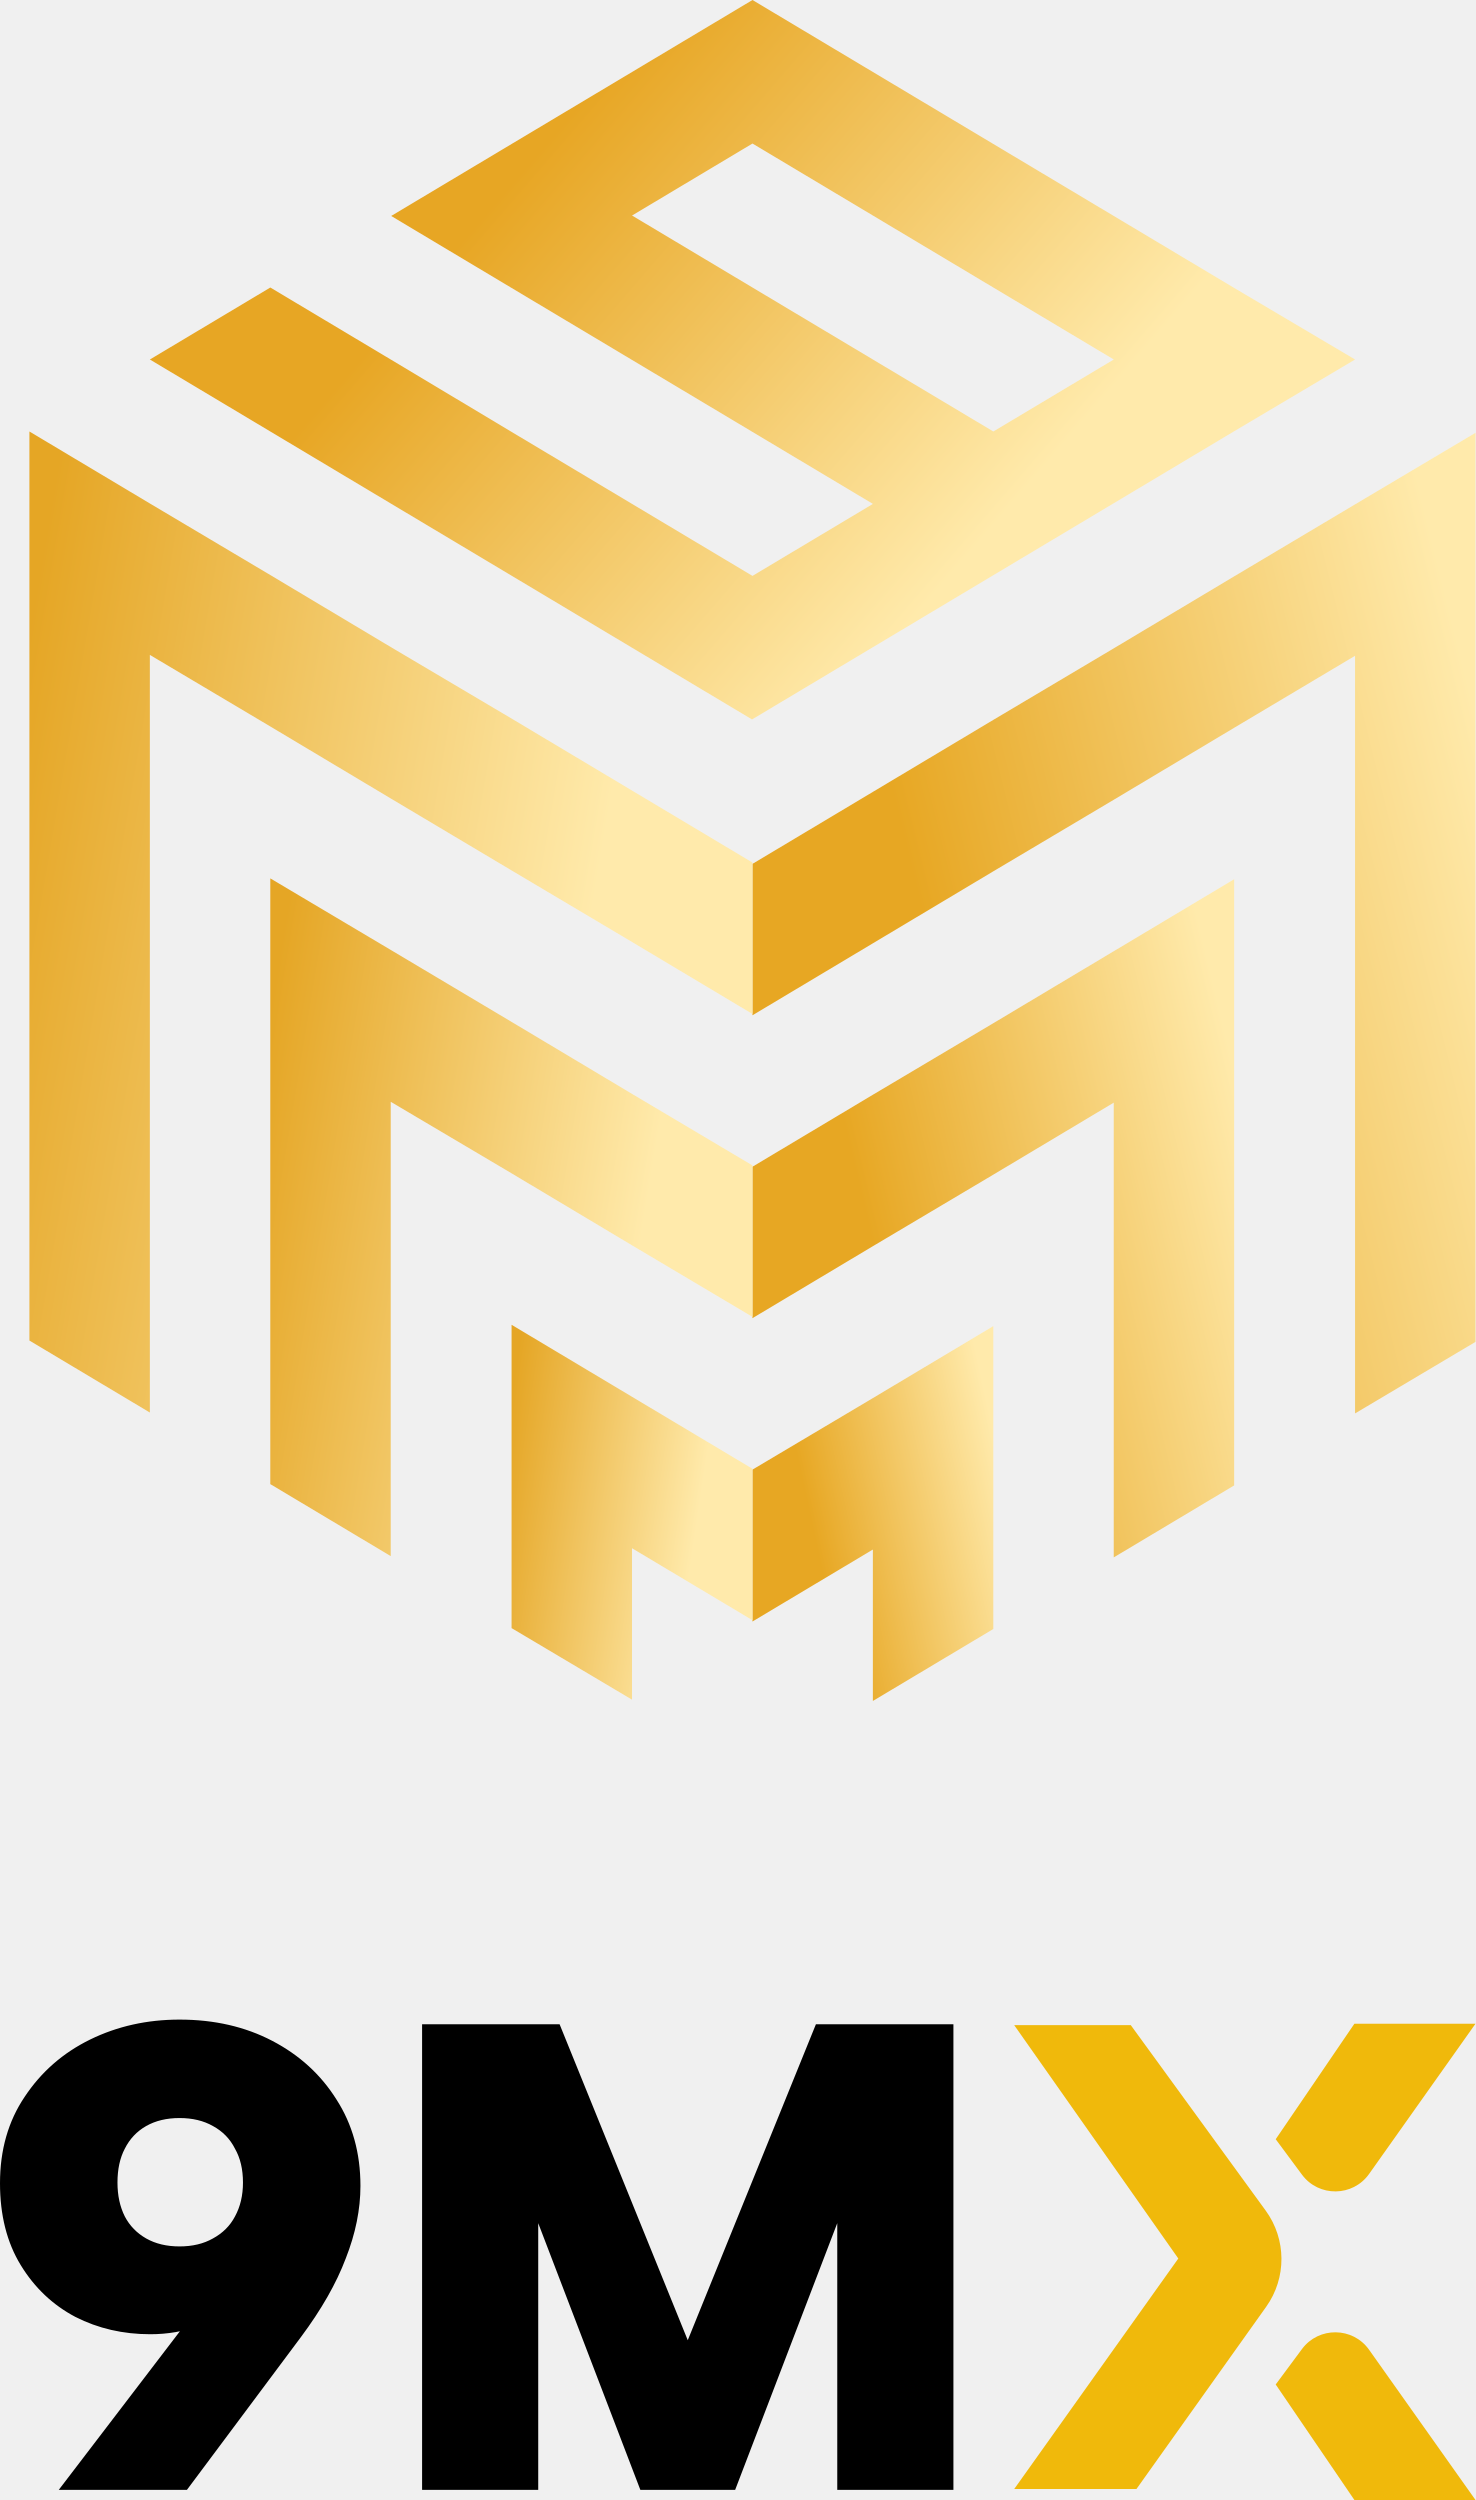
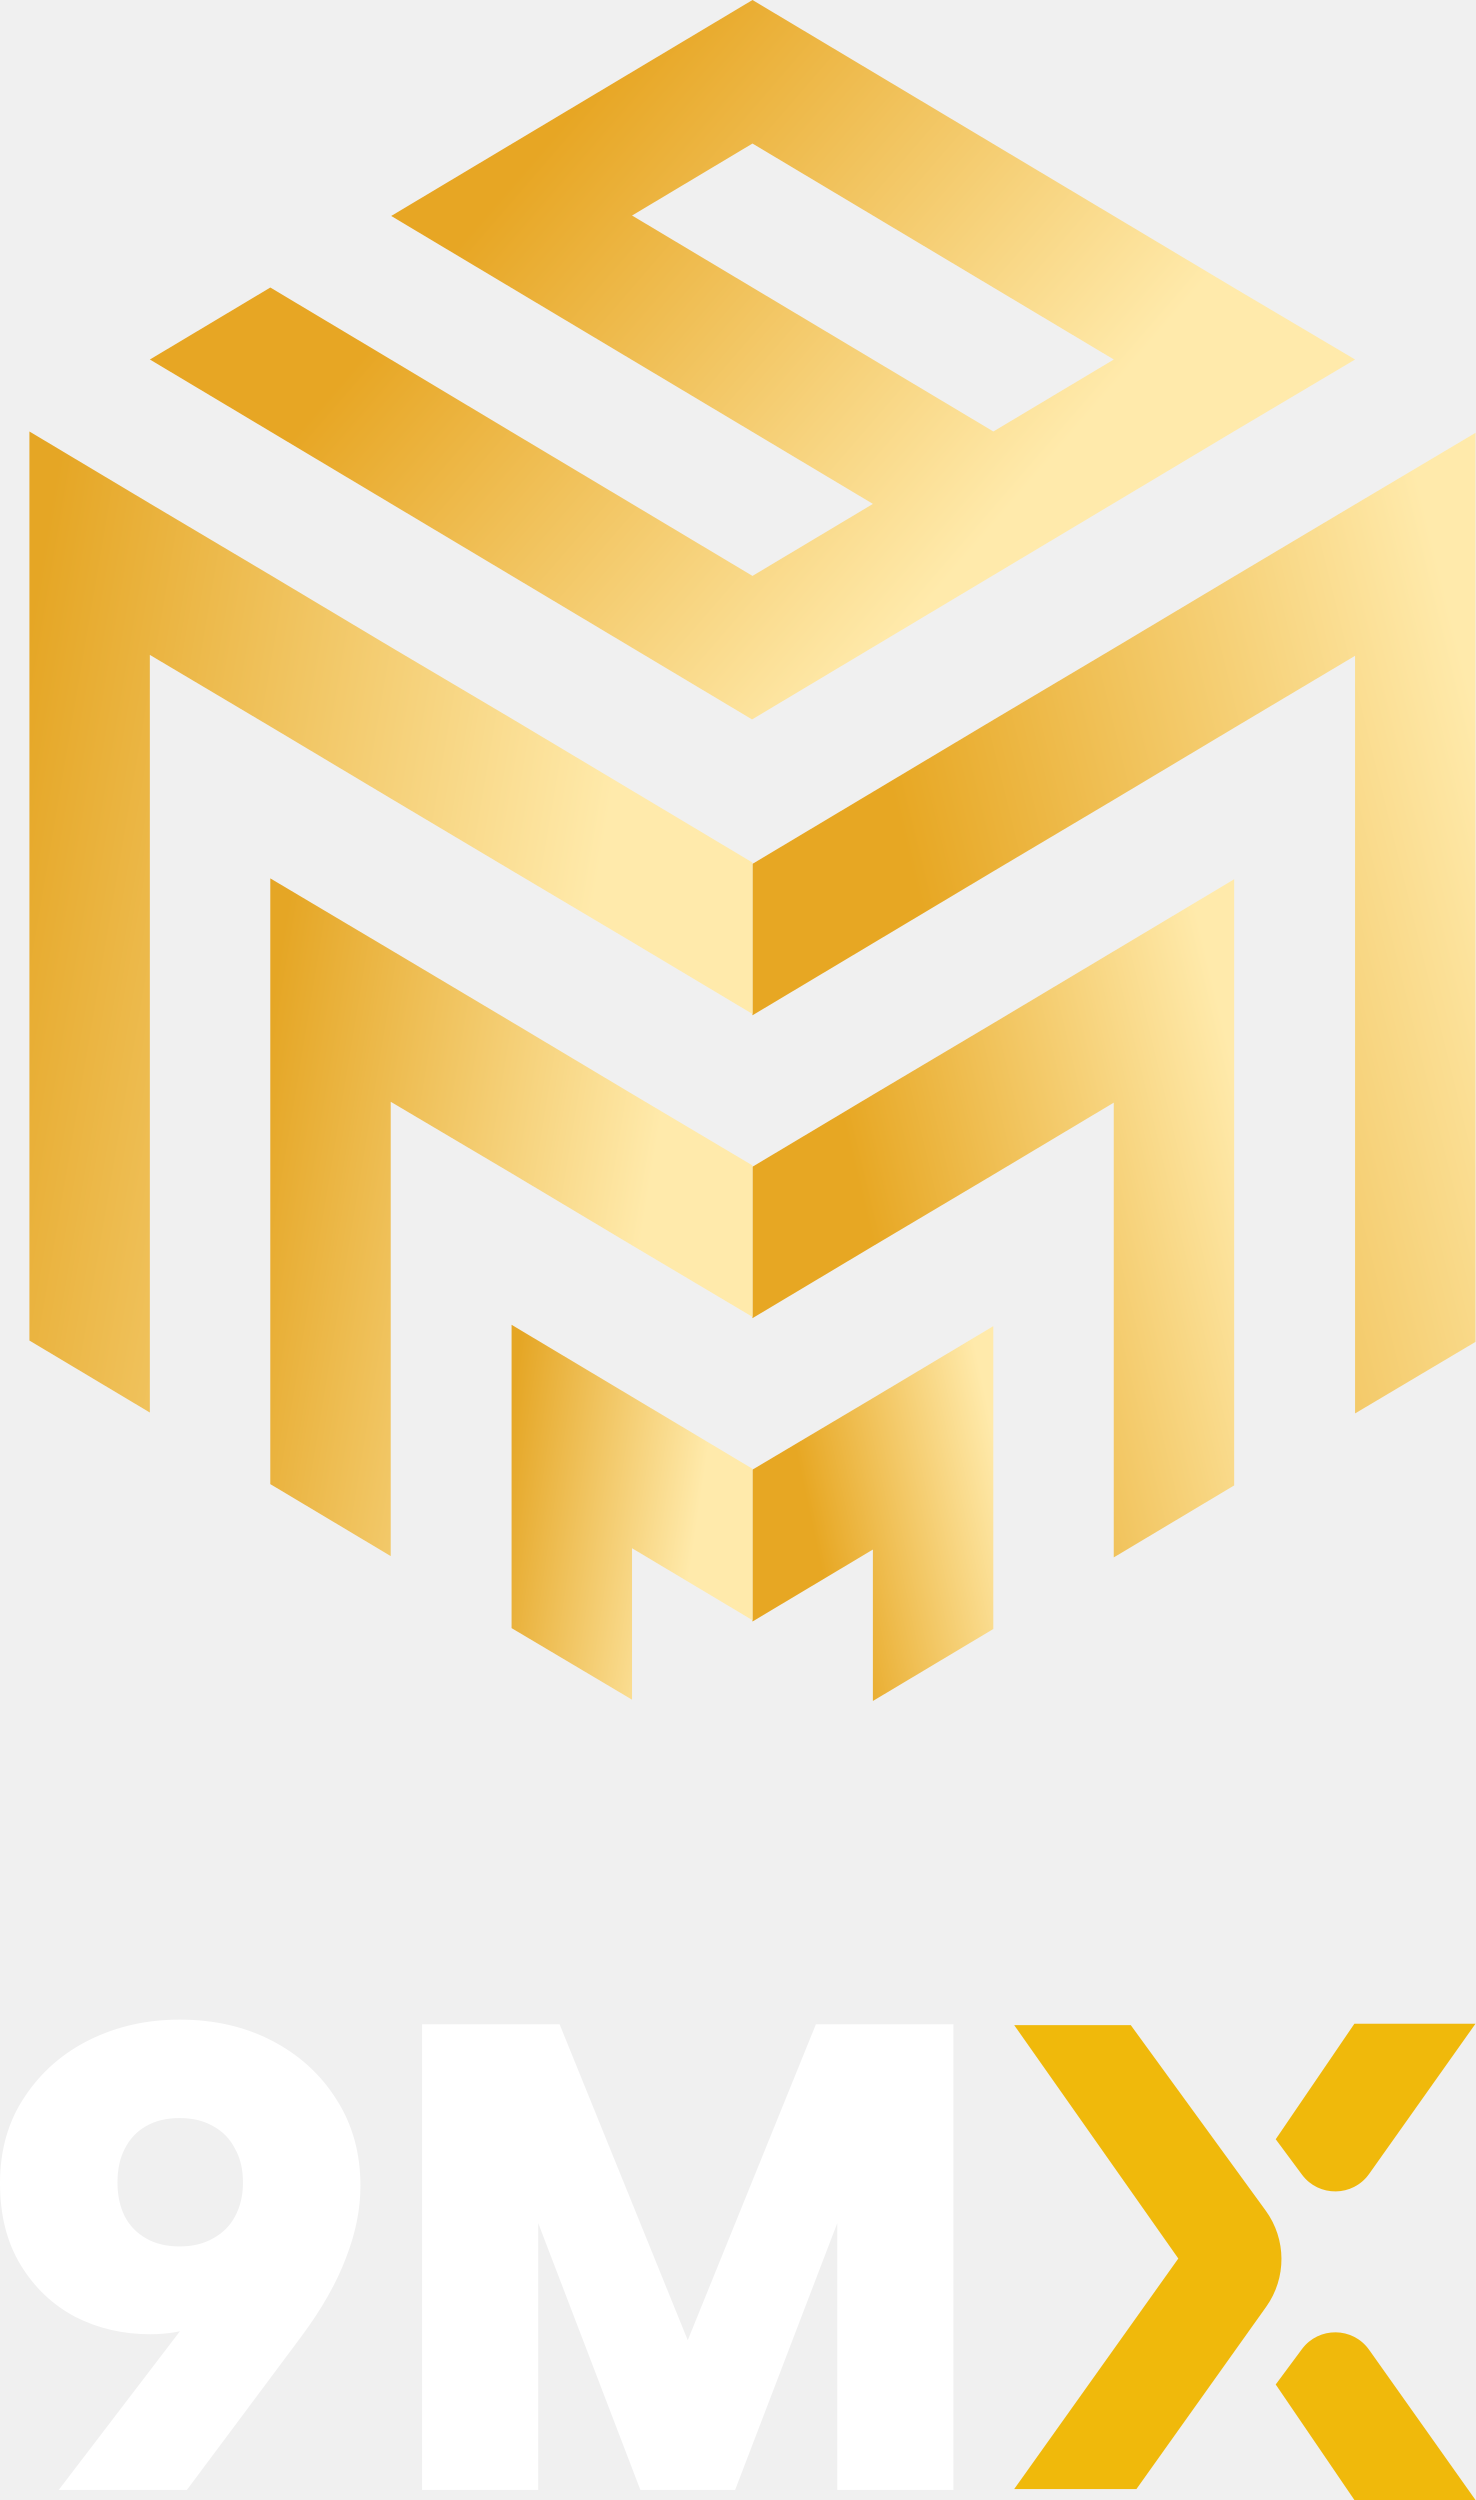
- <svg xmlns="http://www.w3.org/2000/svg" fill="none" version="1.1" width="100" height="169.436" viewBox="0 0 100 169.436">
+ <svg xmlns="http://www.w3.org/2000/svg" fill="none" version="1.1" width="301" height="510" viewBox="0 0 301 510">
  <defs>
-     <linearGradient x1="1.046" y1="0.415" x2="0.293" y2="0.668" id="master_svg0_25_0179">
+     <linearGradient x1="1.046" y1="0.415" x2="0.293" y2="0.668" id="master_svg0_25_0138">
      <stop offset="0%" stop-color="#FFEAAB" stop-opacity="1" />
      <stop offset="100%" stop-color="#E7A723" stop-opacity="1" />
    </linearGradient>
    <linearGradient x1="1.046" y1="0.415" x2="0.293" y2="0.668" id="master_svg1_25_0164">
      <stop offset="0%" stop-color="#FFEAAB" stop-opacity="1" />
      <stop offset="100%" stop-color="#E7A723" stop-opacity="1" />
    </linearGradient>
    <linearGradient x1="1.046" y1="0.415" x2="0.293" y2="0.668" id="master_svg2_25_0170">
      <stop offset="0%" stop-color="#FFEAAB" stop-opacity="1" />
      <stop offset="100%" stop-color="#E7A723" stop-opacity="1" />
    </linearGradient>
    <linearGradient x1="0.781" y1="0.486" x2="-0.025" y2="0.299" id="master_svg3_25_0173">
      <stop offset="0%" stop-color="#FFEAAB" stop-opacity="1" />
      <stop offset="100%" stop-color="#E5A625" stop-opacity="1" />
    </linearGradient>
    <linearGradient x1="0.781" y1="0.486" x2="-0.025" y2="0.299" id="master_svg4_25_0167">
      <stop offset="0%" stop-color="#FFEAAB" stop-opacity="1" />
      <stop offset="100%" stop-color="#E5A625" stop-opacity="1" />
    </linearGradient>
    <linearGradient x1="0.781" y1="0.486" x2="-0.025" y2="0.299" id="master_svg5_25_0176">
      <stop offset="0%" stop-color="#FFEAAB" stop-opacity="1" />
      <stop offset="100%" stop-color="#E5A625" stop-opacity="1" />
    </linearGradient>
    <linearGradient x1="0.66" y1="0.807" x2="0.152" y2="0.547" id="master_svg6_25_0161">
      <stop offset="0%" stop-color="#FFEAAB" stop-opacity="1" />
      <stop offset="100%" stop-color="#E7A624" stop-opacity="1" />
    </linearGradient>
  </defs>
-   <path d="M100,29.334L100,90.945L91.838,95.794L91.838,44.446L83.646,49.325L75.483,54.204L67.321,59.053L59.159,63.932L50.997,68.811L50.997,58.548L59.159,53.669L67.321,48.79L75.483,43.941L83.646,39.062L91.838,34.183L100,29.334Z" fill="url(#master_svg0_25_0179)" fill-opacity="1" style="mix-blend-mode:passthrough" />
-   <path d="M83.645,59.589L83.645,100.673L75.483,105.552L75.483,74.732L67.321,79.611L59.158,84.46L50.996,89.339L50.996,79.075L59.158,74.196L67.321,69.347L75.483,64.468L83.645,59.589Z" fill="url(#master_svg1_25_0164)" fill-opacity="1" style="mix-blend-mode:passthrough" />
-   <path d="M67.321,89.876L67.321,110.404L59.158,115.282L59.158,105.019L50.996,109.898L50.996,99.604L59.158,94.755L67.321,89.876Z" fill="url(#master_svg2_25_0170)" fill-opacity="1" style="mix-blend-mode:passthrough" />
-   <path d="M50.996,58.458L50.996,68.721L42.834,63.842L34.672,58.993L26.48,54.114L18.318,49.235L10.156,44.386L10.156,95.734L1.993,90.855L1.993,29.244L10.156,34.122L18.318,38.972L26.48,43.851L34.672,48.7L42.834,53.579L50.996,58.458Z" fill="url(#master_svg3_25_0173)" fill-opacity="1" style="mix-blend-mode:passthrough" />
-   <path d="M50.998,78.987L50.998,89.25L42.835,84.401L34.673,79.522L26.481,74.673L26.481,105.464L18.319,100.585L18.319,59.531L26.481,64.38L34.673,69.259L42.835,74.138L50.998,78.987Z" fill="url(#master_svg4_25_0167)" fill-opacity="1" style="mix-blend-mode:passthrough" />
-   <path d="M50.997,99.545L50.997,109.809L42.834,104.93L42.834,115.193L34.672,110.344L34.672,89.787L42.834,94.666L50.997,99.545Z" fill="url(#master_svg5_25_0176)" fill-opacity="1" style="mix-blend-mode:passthrough" />
-   <path d="M83.647,19.516L75.485,14.637L67.322,9.758L59.16,4.879L50.998,0L42.836,4.879L34.674,9.758L26.511,14.637L34.674,19.516L42.836,24.395L50.998,29.273L59.16,34.152L50.998,39.031L42.836,34.152L34.674,29.273L26.482,24.365L18.32,19.486L10.157,24.365L18.32,29.244L26.482,34.123L34.644,39.001L42.806,43.881L50.968,48.76L59.131,43.881L67.293,39.001L75.455,34.123L83.617,29.244L91.839,24.365L83.647,19.516ZM67.322,29.244L59.16,24.365L50.998,19.486L42.836,14.607L50.998,9.728L59.16,14.607L67.322,19.486L75.485,24.365L67.322,29.244Z" fill="url(#master_svg6_25_0161)" fill-opacity="1" style="mix-blend-mode:passthrough" />
-   <path d="M100,137.157L91.793,137.157L86.46,144.985L88.241,147.387C89.377,148.92,91.686,148.895,92.789,147.338L100,137.157Z" fill="#F0B90B" fill-opacity="1" style="mix-blend-mode:passthrough" />
-   <path d="M100,169.435L91.793,169.435L86.46,161.607L88.241,159.205C89.377,157.672,91.686,157.697,92.789,159.254L100,169.435Z" fill="#F0B90B" fill-opacity="1" style="mix-blend-mode:passthrough" />
-   <path d="M76.638,137.253L68.737,137.253L79.859,153.069L68.737,168.692L77.021,168.692L85.815,156.34C87.207,154.385,87.193,151.763,85.781,149.822L76.638,137.253Z" fill="#F0B90B" fill-opacity="1" style="mix-blend-mode:passthrough" />
-   <path d="M36.478,168.751L28.607,168.751L28.607,137.193L37.926,137.193L46.612,158.607L55.298,137.193L64.617,137.193L64.617,168.751L56.745,168.751L56.745,150.673L49.824,168.751L43.4,168.751L36.478,150.673L36.478,168.751Z" fill="#000000" fill-opacity="1" style="mix-blend-mode:passthrough" />
-   <path d="M12.169,136.877C14.522,136.877,16.618,137.358,18.457,138.32C20.297,139.282,21.745,140.604,22.8,142.287C23.886,143.97,24.429,145.924,24.429,148.148C24.429,149.741,24.097,151.379,23.434,153.062C22.8,154.745,21.79,156.518,20.403,158.382L12.667,168.751L3.981,168.751L13.21,156.668L19.453,149.32C19.03,152.175,17.975,154.369,16.286,155.902C14.597,157.435,12.561,158.201,10.179,158.201C8.339,158.201,6.65,157.811,5.112,157.029C3.574,156.218,2.337,155.046,1.403,153.513C0.467,151.98,0,150.131,0,147.967C0,145.713,0.558,143.76,1.674,142.107C2.79,140.424,4.268,139.131,6.107,138.229C7.947,137.328,9.968,136.877,12.169,136.877ZM16.467,147.922C16.467,147.021,16.286,146.254,15.924,145.623C15.592,144.962,15.095,144.451,14.431,144.09C13.798,143.73,13.044,143.549,12.169,143.549C11.295,143.549,10.541,143.73,9.907,144.09C9.274,144.451,8.791,144.962,8.46,145.623C8.128,146.254,7.962,147.021,7.962,147.922C7.962,148.794,8.128,149.561,8.46,150.222C8.791,150.853,9.274,151.349,9.907,151.71C10.541,152.07,11.294,152.25,12.169,152.25C13.044,152.25,13.798,152.07,14.431,151.71C15.095,151.349,15.592,150.853,15.924,150.222C16.286,149.561,16.467,148.794,16.467,147.922Z" fill="#000000" fill-opacity="1" style="mix-blend-mode:passthrough" />
+   <path d="M301,88.295L301,273.744L276.432,288.34L276.432,133.783L251.773,148.469L227.205,163.155L202.637,177.751L178.068,192.436L153.5,207.122L153.5,176.228L178.068,161.543L202.637,146.858L227.205,132.261L251.773,117.576L276.432,102.891L301,88.295Z" fill="url(#master_svg0_25_0138)" fill-opacity="1" style="mix-blend-mode:passthrough" />
+   <path d="M251.772,179.364L251.772,303.027L227.204,317.712L227.204,224.943L202.635,239.628L178.067,254.224L153.499,268.909L153.499,238.016L178.067,223.331L202.635,208.735L227.204,194.049L251.772,179.364Z" fill="url(#master_svg1_25_0164)" fill-opacity="1" style="mix-blend-mode:passthrough" />
+   <path d="M202.635,270.528L202.635,332.315L178.067,347L178.067,316.107L153.499,330.792L153.499,299.809L178.067,285.213L202.635,270.528Z" fill="url(#master_svg2_25_0170)" fill-opacity="1" style="mix-blend-mode:passthrough" />
+   <path d="M153.499,175.957L153.499,206.85L128.93,192.165L104.362,177.569L79.705,162.884L55.137,148.198L30.568,133.602L30.568,288.158L6,273.473L6,88.023L30.568,102.709L55.137,117.305L79.705,131.99L104.362,146.586L128.93,161.272L153.499,175.957Z" fill="url(#master_svg3_25_0173)" fill-opacity="1" style="mix-blend-mode:passthrough" />
+   <path d="M153.503,237.75L153.503,268.644L128.934,254.048L104.366,239.362L79.708,224.766L79.708,317.446L55.139,302.761L55.139,179.187L79.708,193.784L104.366,208.469L128.934,223.154L153.503,237.75Z" fill="url(#master_svg4_25_0167)" fill-opacity="1" style="mix-blend-mode:passthrough" />
+   <path d="M153.5,299.631L153.5,330.525L128.932,315.838L128.932,346.732L104.363,332.137L104.363,270.259L128.932,284.945L153.5,299.631Z" fill="url(#master_svg5_25_0176)" fill-opacity="1" style="mix-blend-mode:passthrough" />
+   <path d="M251.777,58.742L227.209,44.057L202.641,29.371L178.072,14.685L153.504,0L128.936,14.685L104.367,29.371L79.799,44.057L104.367,58.742L128.936,73.428L153.504,88.113L178.072,102.798L153.504,117.485L128.936,102.798L104.367,88.113L79.71,73.339L55.142,58.652L30.574,73.339L42.858,80.681L55.142,88.024L79.71,102.709L104.278,117.394L128.847,132.081L153.415,146.766L177.983,132.081L202.552,117.394L227.12,102.709L251.687,88.024L276.434,73.339L251.777,58.742ZM202.641,88.024L178.072,73.339L153.504,58.652L128.936,43.967L153.504,29.281L178.072,43.967L202.641,58.652L227.209,73.339L202.641,88.024Z" fill="url(#master_svg6_25_0161)" fill-opacity="1" style="mix-blend-mode:passthrough" />
+   <path d="M301,412.842L276.296,412.842L260.244,436.406L265.604,443.634C269.026,448.248,275.975,448.173,279.295,443.486L301,412.842Z" fill="#F0B90B" fill-opacity="1" style="mix-blend-mode:passthrough" />
+   <path d="M301,510L276.296,510L260.244,486.436L265.604,479.208C269.026,474.593,275.975,474.669,279.295,479.356L301,510Z" fill="#F0B90B" fill-opacity="1" style="mix-blend-mode:passthrough" />
+   <path d="M230.68,413.132L206.899,413.132L240.376,460.738L206.899,507.764L231.834,507.764L258.303,470.584C262.492,464.699,262.452,456.807,258.201,450.965L230.68,413.132Z" fill="#F0B90B" fill-opacity="1" style="mix-blend-mode:passthrough" />
+   <path d="M109.799,507.941L86.106,507.941L86.106,412.95L114.157,412.95L140.301,477.408L166.446,412.95L194.497,412.95L194.497,507.941L170.803,507.941L170.803,453.525L149.97,507.941L130.633,507.941L109.799,453.525L109.799,507.941Z" fill="#FFFFFF" fill-opacity="1" style="mix-blend-mode:passthrough" />
+   <path d="M36.63,412C43.711,412,50.02,413.448,55.557,416.343C61.094,419.238,65.452,423.218,68.629,428.284C71.897,433.35,73.531,439.23,73.531,445.925C73.531,450.719,72.533,455.65,70.536,460.716C68.629,465.783,65.588,471.12,61.412,476.729L38.128,507.94L11.983,507.94L39.761,471.572L58.552,449.454C57.281,458.048,54.104,464.652,49.021,469.265C43.937,473.879,37.809,476.186,30.638,476.186C25.101,476.186,20.017,475.01,15.387,472.658C10.757,470.215,7.035,466.687,4.222,462.073C1.407,457.459,0,451.896,0,445.382C0,438.597,1.68,432.717,5.038,427.741C8.397,422.675,12.845,418.785,18.383,416.071C23.92,413.357,30.003,412,36.63,412ZM49.565,445.247C49.565,442.532,49.021,440.226,47.931,438.325C46.933,436.336,45.435,434.798,43.438,433.712C41.532,432.626,39.262,432.083,36.63,432.083C33.996,432.083,31.727,432.626,29.821,433.712C27.914,434.798,26.462,436.336,25.464,438.325C24.465,440.226,23.966,442.532,23.966,445.247C23.966,447.87,24.465,450.177,25.464,452.167C26.462,454.067,27.914,455.56,29.821,456.646C31.727,457.731,33.996,458.273,36.63,458.273C39.262,458.273,41.532,457.731,43.438,456.646C45.435,455.56,46.933,454.067,47.931,452.167C49.021,450.177,49.565,447.87,49.565,445.247Z" fill="#FFFFFF" fill-opacity="1" style="mix-blend-mode:passthrough" />
</svg>
